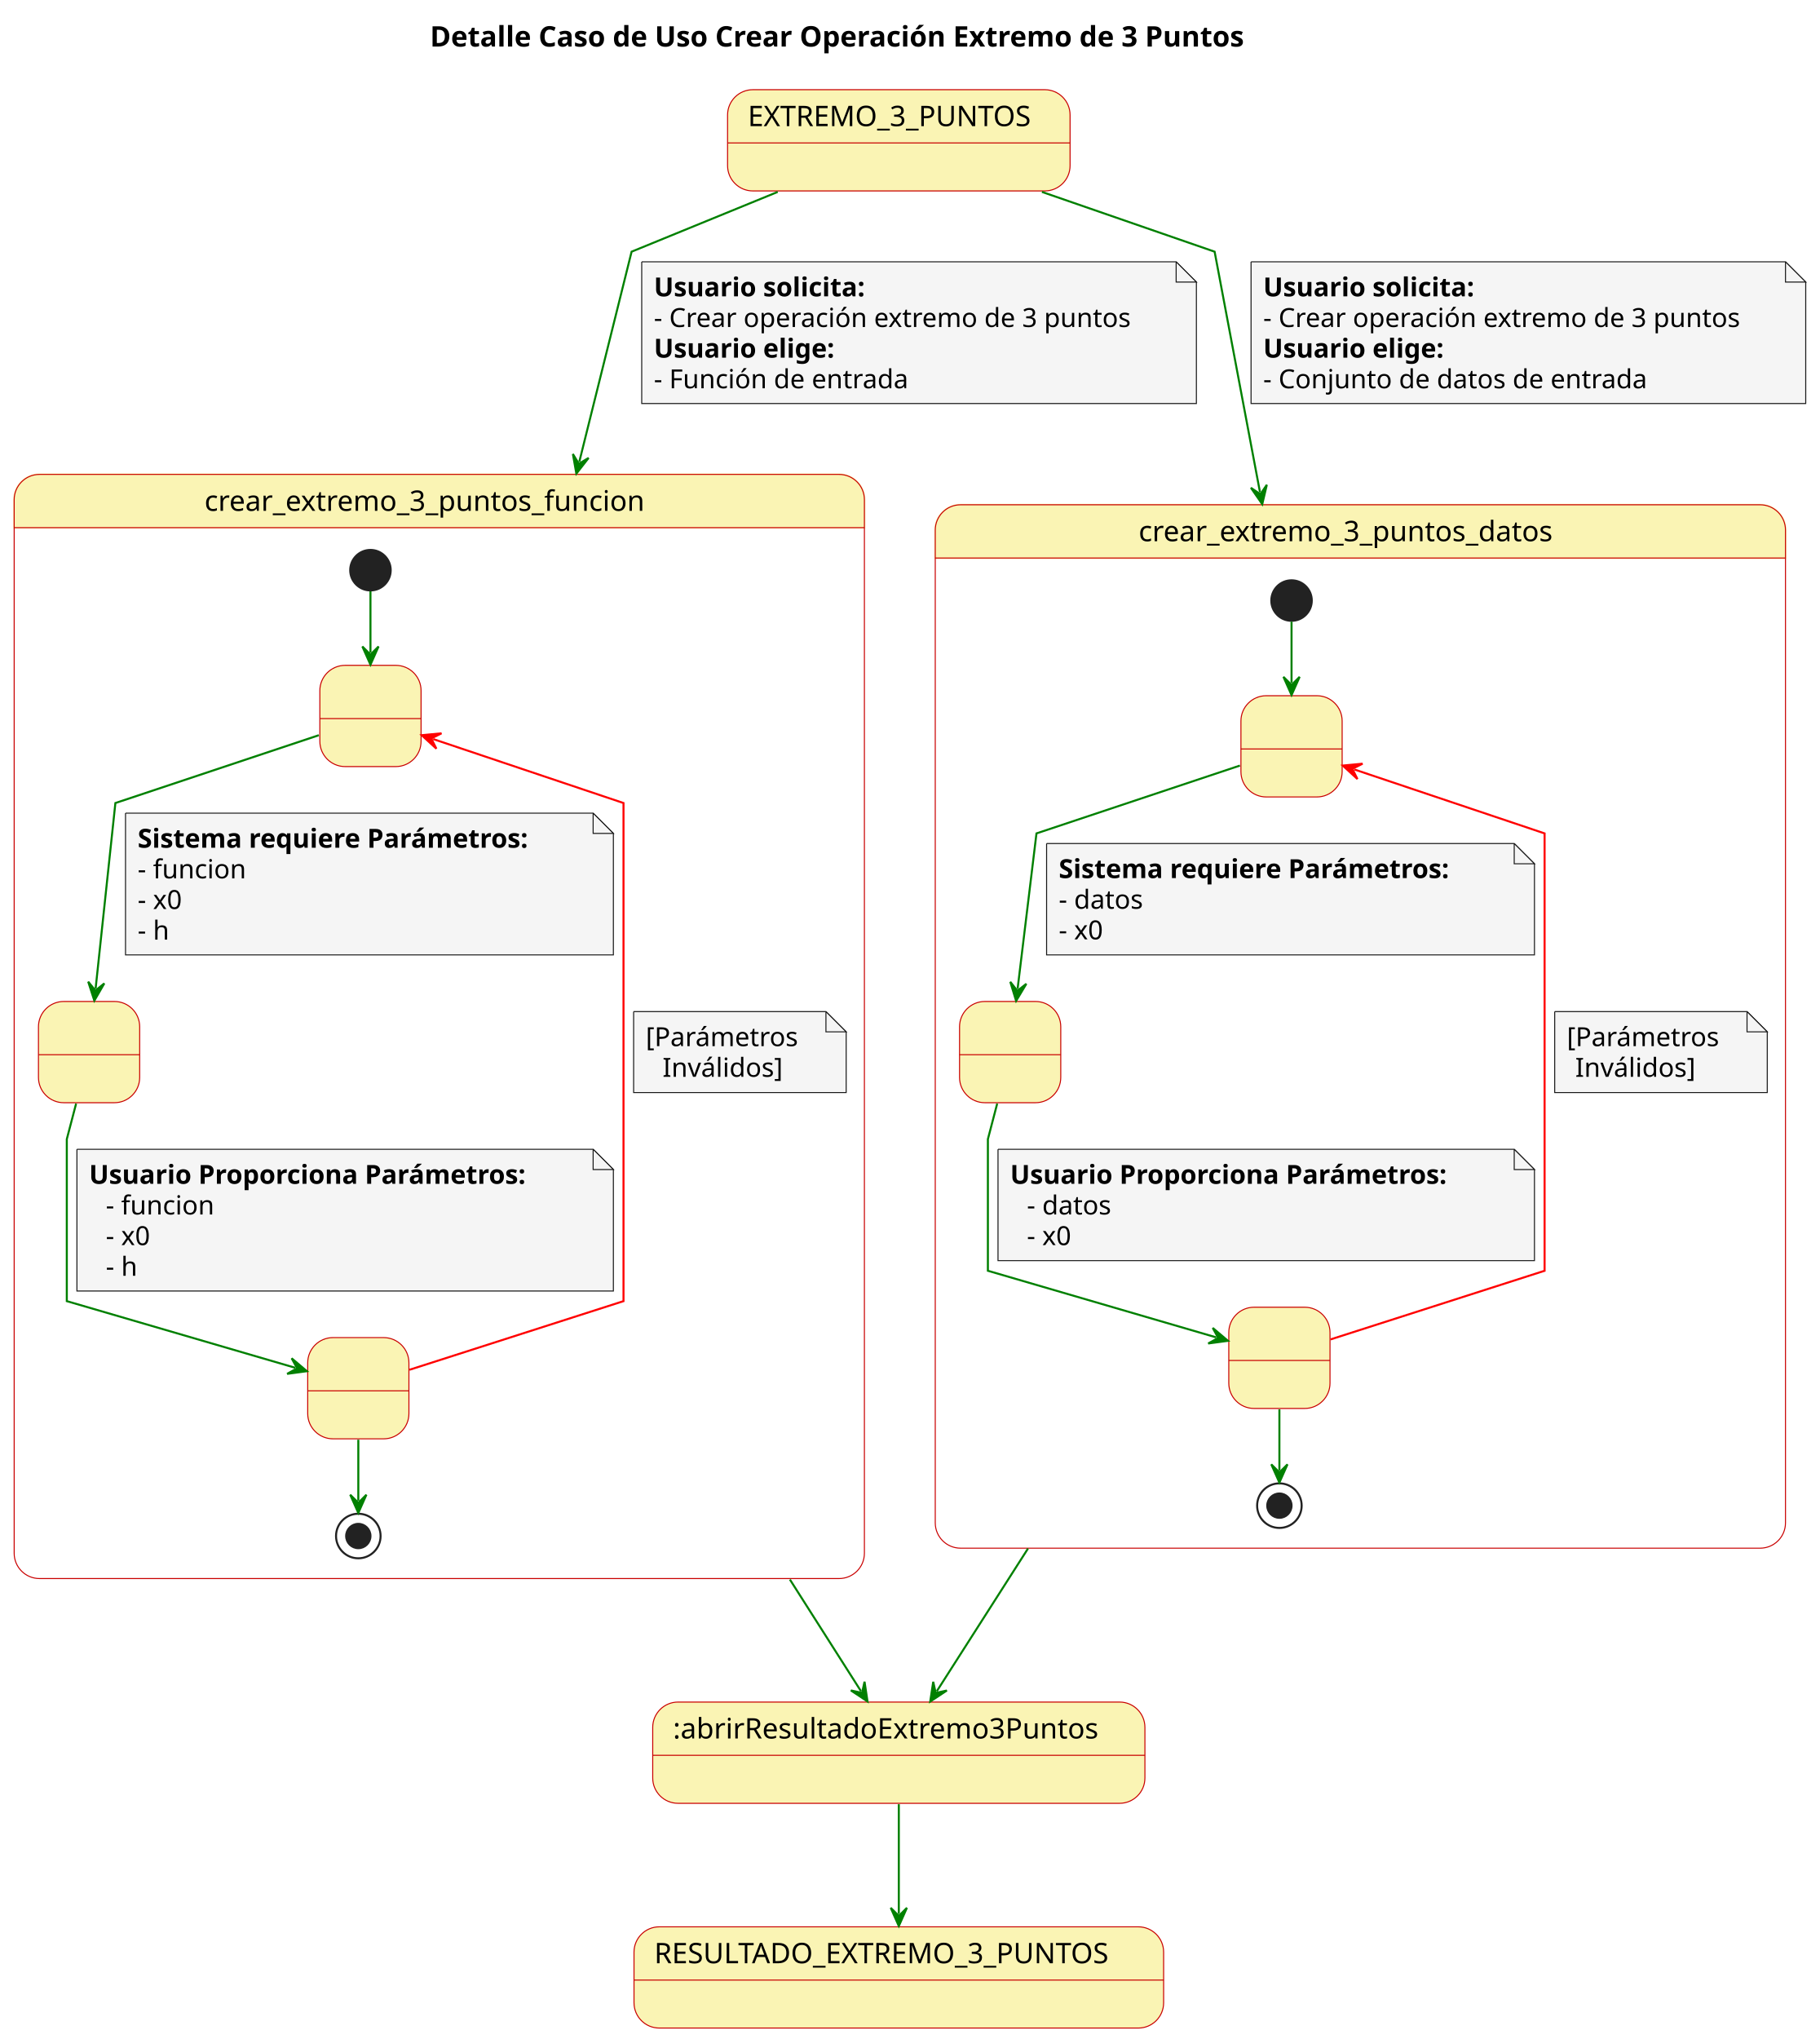
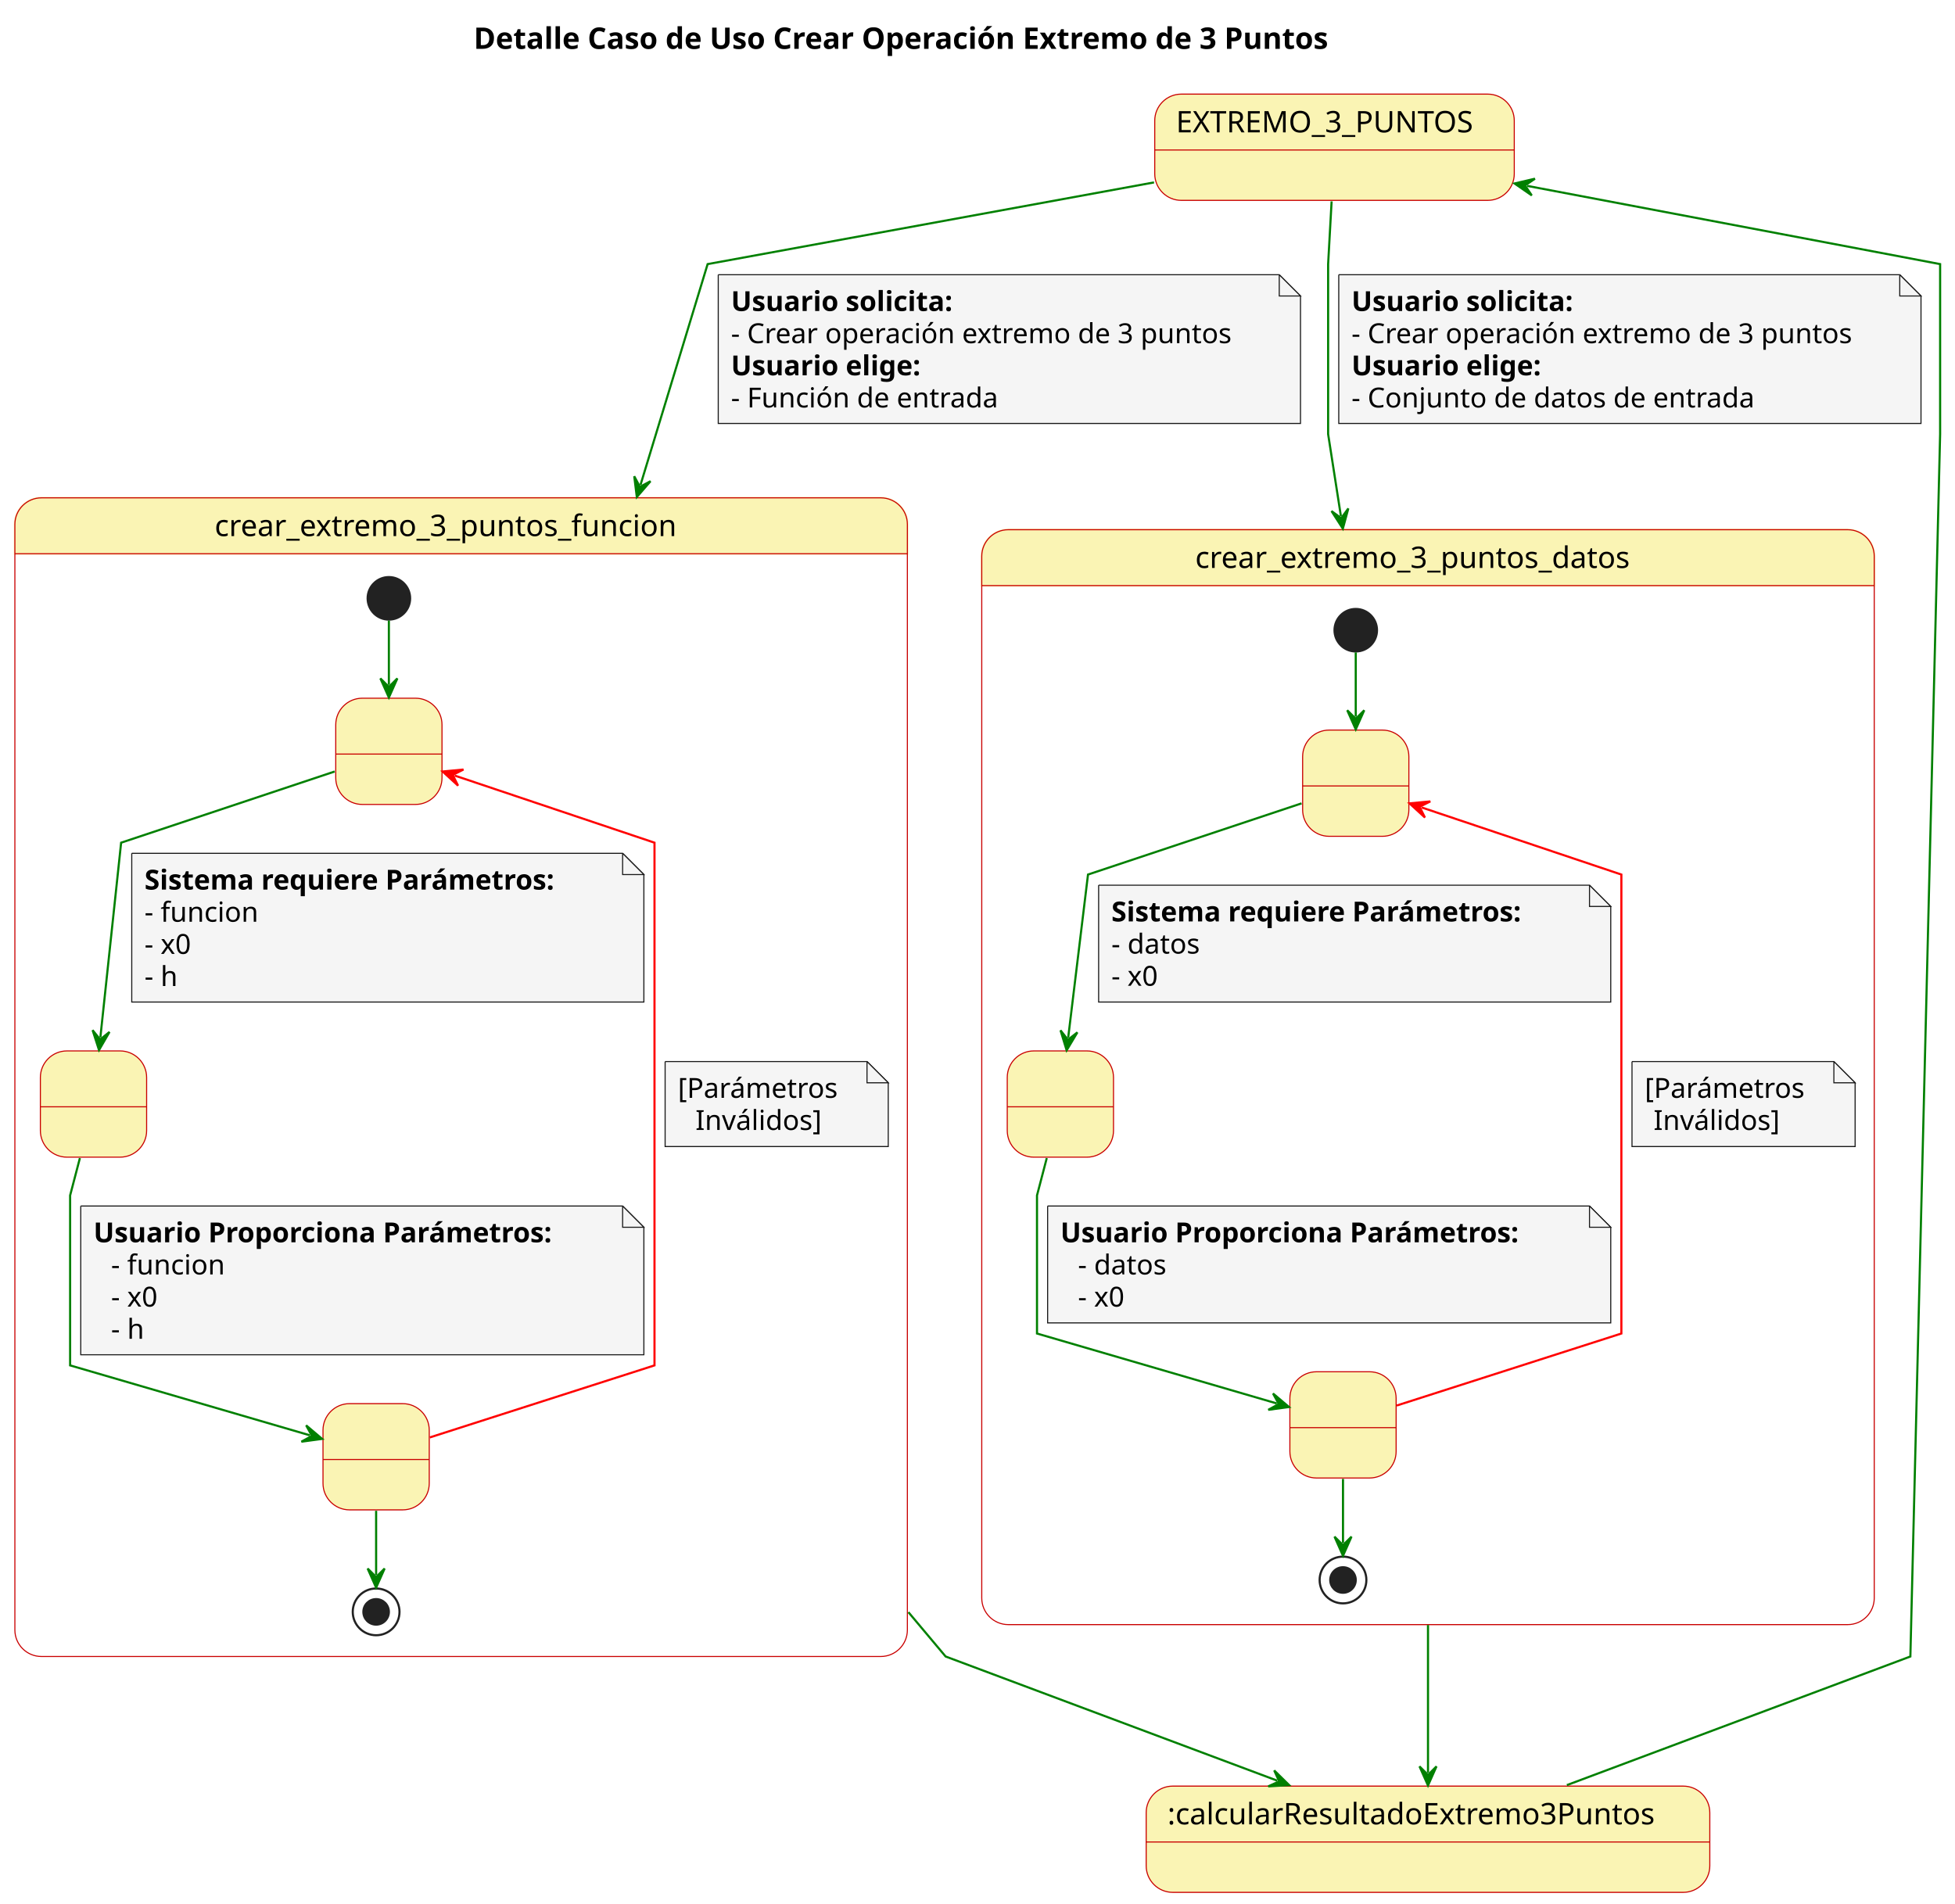
- <svg xmlns="http://www.w3.org/2000/svg" contentStyleType="text/css" data-diagram-type="STATE" height="1007px" preserveAspectRatio="none" style="width:899px;height:1007px;background:#FFFFFF;" version="1.1" viewBox="0 0 899 1007" width="899px" zoomAndPan="magnify">
+ <svg xmlns="http://www.w3.org/2000/svg" contentStyleType="text/css" data-diagram-type="STATE" height="896px" preserveAspectRatio="none" style="width:920px;height:896px;background:#FFFFFF;" version="1.1" viewBox="0 0 920 896" width="920px" zoomAndPan="magnify">
  <defs />
  <g>
-     <g class="title" data-source-line="12">
-       <text fill="#000000" font-family="sans-serif" font-size="14" font-weight="bold" lengthAdjust="spacing" textLength="460.188" x="212.406" y="22.995">Detalle Caso de Uso Crear Operación Extremo de 3 Puntos</text>
+     <g class="title" data-source-line="14">
+       <text fill="#000000" font-family="sans-serif" font-size="14" font-weight="bold" lengthAdjust="spacing" textLength="460.188" x="222.906" y="22.995">Detalle Caso de Uso Crear Operación Extremo de 3 Puntos</text>
+     </g>
+     <g id="EXTREMO_3_PUNTOS">
+       <rect fill="#FAF4B4" height="50" rx="12.5" ry="12.5" style="stroke:#C90000;stroke-width:0.5;" width="169.188" x="543.41" y="44.297" />
+       <line style="stroke:#C90000;stroke-width:0.5;" x1="543.41" x2="712.597" y1="70.594" y2="70.594" />
+       <text fill="#000000" font-family="sans-serif" font-size="14" lengthAdjust="spacing" textLength="149.188" x="553.41" y="62.292">EXTREMO_3_PUNTOS</text>
    </g>
    <path d="M19.5,234.297 L414.5,234.297 A12.5,12.5 0 0 1 427,246.797 L427,260.594 L7,260.594 L7,246.797 A12.5,12.5 0 0 1 19.5,234.297" fill="#FAF4B4" style="stroke:#FAF4B4;stroke-width:1;" />
    <rect fill="none" height="545.297" rx="12.5" ry="12.5" style="stroke:#C90000;stroke-width:0.5;" width="420" x="7" y="234.297" />
    <line style="stroke:#C90000;stroke-width:0.5;" x1="7" x2="427" y1="260.594" y2="260.594" />
    <text fill="#000000" font-family="sans-serif" font-size="14" lengthAdjust="spacing" textLength="231.95" x="101.025" y="252.292">crear_extremo_3_puntos_funcion</text>
    <g id="crear_extremo_3_puntos_funcion.1">
      <rect fill="#FAF4B4" height="50" rx="12.5" ry="12.5" style="stroke:#C90000;stroke-width:0.5;" width="50" x="158" y="328.594" />
      <line style="stroke:#C90000;stroke-width:0.5;" x1="158" x2="208" y1="354.891" y2="354.891" />
      <text fill="#000000" font-family="sans-serif" font-size="14" lengthAdjust="spacing" textLength="4.45" x="180.775" y="346.589"> </text>
    </g>
    <g id="crear_extremo_3_puntos_funcion.2">
      <rect fill="#FAF4B4" height="50" rx="12.5" ry="12.5" style="stroke:#C90000;stroke-width:0.5;" width="50" x="19" y="494.594" />
      <line style="stroke:#C90000;stroke-width:0.5;" x1="19" x2="69" y1="520.891" y2="520.891" />
      <text fill="#000000" font-family="sans-serif" font-size="14" lengthAdjust="spacing" textLength="4.45" x="41.775" y="512.589"> </text>
    </g>
    <g id="crear_extremo_3_puntos_funcion.3">
      <rect fill="#FAF4B4" height="50" rx="12.5" ry="12.5" style="stroke:#C90000;stroke-width:0.5;" width="50" x="152" y="660.594" />
      <line style="stroke:#C90000;stroke-width:0.5;" x1="152" x2="202" y1="686.891" y2="686.891" />
      <text fill="#000000" font-family="sans-serif" font-size="14" lengthAdjust="spacing" textLength="4.45" x="174.775" y="678.589"> </text>
    </g>
    <ellipse cx="183" cy="281.594" fill="#222222" rx="10" ry="10" style="stroke:#222222;stroke-width:1;" />
    <ellipse cx="177" cy="758.594" fill="none" rx="11" ry="11" style="stroke:#222222;stroke-width:1;" />
    <ellipse cx="177" cy="758.594" fill="#222222" rx="6" ry="6" style="stroke:#222222;stroke-width:1;" />
-     <g class="link" data-entity-1="*start*crear_extremo_3_puntos_funcion" data-entity-2="1" data-source-line="35" data-uid="lnk6" id="link_*start*crear_extremo_3_puntos_funcion_1">
+     <g class="link" data-entity-1="*start*crear_extremo_3_puntos_funcion" data-entity-2="1" data-source-line="38" data-uid="lnk5" id="link_*start*crear_extremo_3_puntos_funcion_1">
      <path d="M183,292.034 C183,301.294 183,309.784 183,322.274" fill="none" id="*start*crear_extremo_3_puntos_funcion-to-1" style="stroke:#008000;stroke-width:1;" />
      <polygon fill="#008000" points="183,328.274,187,319.274,183,323.274,179,319.274,183,328.274" style="stroke:#008000;stroke-width:1;" />
    </g>
-     <g class="link" data-entity-1="1" data-entity-2="2" data-source-line="36" data-uid="lnk7" id="link_1_2">
+     <g class="link" data-entity-1="1" data-entity-2="2" data-source-line="39" data-uid="lnk6" id="link_1_2">
      <path d="M157.5,363.094 C120.68,375.364 57,396.594 57,396.594 C57,396.594 51.025,452.627 47.235,488.228" fill="none" id="1-to-2" style="stroke:#008000;stroke-width:1;" />
      <polygon fill="#008000" points="46.6,494.194,51.53,485.668,47.129,489.222,43.575,484.821,46.6,494.194" style="stroke:#008000;stroke-width:1;" />
      <path d="M62,401.594 L62,471.594 L303,471.594 L303,411.594 L293,401.594 L62,401.594" fill="#F5F5F5" style="stroke:#181818;stroke-width:0.5;" />
      <path d="M293,401.594 L293,411.594 L303,411.594 L293,401.594" fill="#F5F5F5" style="stroke:#181818;stroke-width:0.5;" />
      <text fill="#000000" font-family="sans-serif" font-size="13" font-weight="bold" lengthAdjust="spacing" textLength="220.587" x="68" y="418.661">Sistema requiere Parámetros:</text>
      <text fill="#000000" font-family="sans-serif" font-size="13" lengthAdjust="spacing" textLength="56.831" x="68" y="433.793">- funcion</text>
      <text fill="#000000" font-family="sans-serif" font-size="13" lengthAdjust="spacing" textLength="24.788" x="68" y="448.926">- x0</text>
      <text fill="#000000" font-family="sans-serif" font-size="13" lengthAdjust="spacing" textLength="17.062" x="68" y="464.059">- h</text>
    </g>
-     <g class="link" data-entity-1="2" data-entity-2="3" data-source-line="43" data-uid="lnk8" id="link_2_3">
+     <g class="link" data-entity-1="2" data-entity-2="3" data-source-line="46" data-uid="lnk7" id="link_2_3">
      <path d="M37.6,545.024 C35.18,554.264 33,562.594 33,562.594 C33,562.594 33,642.594 33,642.594 C33,642.594 104.49,663.443 145.83,675.503" fill="none" id="2-to-3" style="stroke:#008000;stroke-width:1;" />
      <polygon fill="#008000" points="151.59,677.184,144.07,670.823,146.79,675.784,141.83,678.503,151.59,677.184" style="stroke:#008000;stroke-width:1;" />
      <path d="M38,567.594 L38,637.594 L303,637.594 L303,577.594 L293,567.594 L38,567.594" fill="#F5F5F5" style="stroke:#181818;stroke-width:0.5;" />
      <path d="M293,567.594 L293,577.594 L303,577.594 L293,567.594" fill="#F5F5F5" style="stroke:#181818;stroke-width:0.5;" />
      <text fill="#000000" font-family="sans-serif" font-size="13" font-weight="bold" lengthAdjust="spacing" textLength="244.15" x="44" y="584.661">Usuario Proporciona Parámetros:</text>
      <text fill="#000000" font-family="sans-serif" font-size="13" lengthAdjust="spacing" textLength="56.831" x="52.265" y="599.793">- funcion</text>
      <text fill="#000000" font-family="sans-serif" font-size="13" lengthAdjust="spacing" textLength="24.788" x="52.265" y="614.926">- x0</text>
      <text fill="#000000" font-family="sans-serif" font-size="13" lengthAdjust="spacing" textLength="17.062" x="52.265" y="630.059">- h</text>
    </g>
-     <g class="link" data-entity-1="3" data-entity-2="1" data-source-line="50" data-uid="lnk9" id="link_3_1">
+     <g class="link" data-entity-1="3" data-entity-2="1" data-source-line="53" data-uid="lnk8" id="link_3_1">
      <path d="M202.26,676.494 C240.33,664.294 308,642.594 308,642.594 C308,642.594 308,396.594 308,396.594 C308,396.594 250.508,377.275 213.988,365.005" fill="none" id="3-to-1" style="stroke:#FF0000;stroke-width:1;" />
      <polygon fill="#FF0000" points="208.3,363.094,215.557,369.752,213.04,364.686,218.105,362.168,208.3,363.094" style="stroke:#FF0000;stroke-width:1;" />
      <path d="M313,499.594 L313,539.594 L418,539.594 L418,509.594 L408,499.594 L313,499.594" fill="#F5F5F5" style="stroke:#181818;stroke-width:0.5;" />
      <path d="M408,499.594 L408,509.594 L418,509.594 L408,499.594" fill="#F5F5F5" style="stroke:#181818;stroke-width:0.5;" />
      <text fill="#000000" font-family="sans-serif" font-size="13" lengthAdjust="spacing" textLength="80.019" x="319" y="516.661">[Parámetros</text>
      <text fill="#000000" font-family="sans-serif" font-size="13" lengthAdjust="spacing" textLength="63.007" x="327.265" y="531.793">Inválidos]</text>
    </g>
-     <g class="link" data-entity-1="3" data-entity-2="*end*crear_extremo_3_puntos_funcion" data-source-line="55" data-uid="lnk11" id="link_3_*end*crear_extremo_3_puntos_funcion">
+     <g class="link" data-entity-1="3" data-entity-2="*end*crear_extremo_3_puntos_funcion" data-source-line="58" data-uid="lnk10" id="link_3_*end*crear_extremo_3_puntos_funcion">
      <path d="M177,711.024 C177,723.384 177,731.724 177,741.194" fill="none" id="3-to-*end*crear_extremo_3_puntos_funcion" style="stroke:#008000;stroke-width:1;" />
      <polygon fill="#008000" points="177,747.194,181,738.194,177,742.194,173,738.194,177,747.194" style="stroke:#008000;stroke-width:1;" />
    </g>
    <path d="M474.5,249.297 L869.5,249.297 A12.5,12.5 0 0 1 882,261.797 L882,275.594 L462,275.594 L462,261.797 A12.5,12.5 0 0 1 474.5,249.297" fill="#FAF4B4" style="stroke:#FAF4B4;stroke-width:1;" />
    <rect fill="none" height="515.297" rx="12.5" ry="12.5" style="stroke:#C90000;stroke-width:0.5;" width="420" x="462" y="249.297" />
    <line style="stroke:#C90000;stroke-width:0.5;" x1="462" x2="882" y1="275.594" y2="275.594" />
    <text fill="#000000" font-family="sans-serif" font-size="14" lengthAdjust="spacing" textLength="219.065" x="562.468" y="267.292">crear_extremo_3_puntos_datos</text>
    <g id="crear_extremo_3_puntos_datos.4">
      <rect fill="#FAF4B4" height="50" rx="12.5" ry="12.5" style="stroke:#C90000;stroke-width:0.5;" width="50" x="613" y="343.594" />
      <line style="stroke:#C90000;stroke-width:0.5;" x1="613" x2="663" y1="369.891" y2="369.891" />
      <text fill="#000000" font-family="sans-serif" font-size="14" lengthAdjust="spacing" textLength="4.45" x="635.775" y="361.589"> </text>
    </g>
    <g id="crear_extremo_3_puntos_datos.5">
      <rect fill="#FAF4B4" height="50" rx="12.5" ry="12.5" style="stroke:#C90000;stroke-width:0.5;" width="50" x="474" y="494.594" />
      <line style="stroke:#C90000;stroke-width:0.5;" x1="474" x2="524" y1="520.891" y2="520.891" />
      <text fill="#000000" font-family="sans-serif" font-size="14" lengthAdjust="spacing" textLength="4.45" x="496.775" y="512.589"> </text>
    </g>
    <g id="crear_extremo_3_puntos_datos.6">
      <rect fill="#FAF4B4" height="50" rx="12.5" ry="12.5" style="stroke:#C90000;stroke-width:0.5;" width="50" x="607" y="645.594" />
      <line style="stroke:#C90000;stroke-width:0.5;" x1="607" x2="657" y1="671.891" y2="671.891" />
      <text fill="#000000" font-family="sans-serif" font-size="14" lengthAdjust="spacing" textLength="4.45" x="629.775" y="663.589"> </text>
    </g>
    <ellipse cx="638" cy="296.594" fill="#222222" rx="10" ry="10" style="stroke:#222222;stroke-width:1;" />
    <ellipse cx="632" cy="743.594" fill="none" rx="11" ry="11" style="stroke:#222222;stroke-width:1;" />
    <ellipse cx="632" cy="743.594" fill="#222222" rx="6" ry="6" style="stroke:#222222;stroke-width:1;" />
-     <g class="link" data-entity-1="*start*crear_extremo_3_puntos_datos" data-entity-2="4" data-source-line="64" data-uid="lnk13" id="link_*start*crear_extremo_3_puntos_datos_4">
+     <g class="link" data-entity-1="*start*crear_extremo_3_puntos_datos" data-entity-2="4" data-source-line="67" data-uid="lnk12" id="link_*start*crear_extremo_3_puntos_datos_4">
      <path d="M638,307.034 C638,316.294 638,324.784 638,337.274" fill="none" id="*start*crear_extremo_3_puntos_datos-to-4" style="stroke:#008000;stroke-width:1;" />
      <polygon fill="#008000" points="638,343.274,642,334.274,638,338.274,634,334.274,638,343.274" style="stroke:#008000;stroke-width:1;" />
    </g>
-     <g class="link" data-entity-1="4" data-entity-2="5" data-source-line="65" data-uid="lnk14" id="link_4_5">
+     <g class="link" data-entity-1="4" data-entity-2="5" data-source-line="68" data-uid="lnk13" id="link_4_5">
      <path d="M612.5,378.094 C575.68,390.364 512,411.594 512,411.594 C512,411.594 506.514,456.788 502.675,488.358" fill="none" id="4-to-5" style="stroke:#008000;stroke-width:1;" />
      <polygon fill="#008000" points="501.95,494.314,507.007,485.863,502.554,489.35,499.066,484.897,501.95,494.314" style="stroke:#008000;stroke-width:1;" />
      <path d="M517,416.594 L517,471.594 L758,471.594 L758,426.594 L748,416.594 L517,416.594" fill="#F5F5F5" style="stroke:#181818;stroke-width:0.5;" />
      <path d="M748,416.594 L748,426.594 L758,426.594 L748,416.594" fill="#F5F5F5" style="stroke:#181818;stroke-width:0.5;" />
      <text fill="#000000" font-family="sans-serif" font-size="13" font-weight="bold" lengthAdjust="spacing" textLength="220.587" x="523" y="433.661">Sistema requiere Parámetros:</text>
      <text fill="#000000" font-family="sans-serif" font-size="13" lengthAdjust="spacing" textLength="44.865" x="523" y="448.793">- datos</text>
      <text fill="#000000" font-family="sans-serif" font-size="13" lengthAdjust="spacing" textLength="24.788" x="523" y="463.926">- x0</text>
    </g>
-     <g class="link" data-entity-1="5" data-entity-2="6" data-source-line="71" data-uid="lnk15" id="link_5_6">
+     <g class="link" data-entity-1="5" data-entity-2="6" data-source-line="74" data-uid="lnk14" id="link_5_6">
      <path d="M492.6,545.024 C490.18,554.264 488,562.594 488,562.594 C488,562.594 488,627.594 488,627.594 C488,627.594 559.49,648.443 600.83,660.503" fill="none" id="5-to-6" style="stroke:#008000;stroke-width:1;" />
      <polygon fill="#008000" points="606.59,662.184,599.07,655.823,601.79,660.784,596.83,663.503,606.59,662.184" style="stroke:#008000;stroke-width:1;" />
      <path d="M493,567.594 L493,622.594 L758,622.594 L758,577.594 L748,567.594 L493,567.594" fill="#F5F5F5" style="stroke:#181818;stroke-width:0.5;" />
      <path d="M748,567.594 L748,577.594 L758,577.594 L748,567.594" fill="#F5F5F5" style="stroke:#181818;stroke-width:0.5;" />
      <text fill="#000000" font-family="sans-serif" font-size="13" font-weight="bold" lengthAdjust="spacing" textLength="244.15" x="499" y="584.661">Usuario Proporciona Parámetros:</text>
      <text fill="#000000" font-family="sans-serif" font-size="13" lengthAdjust="spacing" textLength="44.865" x="507.265" y="599.793">- datos</text>
      <text fill="#000000" font-family="sans-serif" font-size="13" lengthAdjust="spacing" textLength="24.788" x="507.265" y="614.926">- x0</text>
    </g>
-     <g class="link" data-entity-1="6" data-entity-2="4" data-source-line="77" data-uid="lnk16" id="link_6_4">
+     <g class="link" data-entity-1="6" data-entity-2="4" data-source-line="80" data-uid="lnk15" id="link_6_4">
      <path d="M657.26,661.494 C695.33,649.294 763,627.594 763,627.594 C763,627.594 763,411.594 763,411.594 C763,411.594 705.508,392.275 668.988,380.005" fill="none" id="6-to-4" style="stroke:#FF0000;stroke-width:1;" />
      <polygon fill="#FF0000" points="663.3,378.094,670.557,384.752,668.04,379.686,673.105,377.168,663.3,378.094" style="stroke:#FF0000;stroke-width:1;" />
      <path d="M768,499.594 L768,539.594 L873,539.594 L873,509.594 L863,499.594 L768,499.594" fill="#F5F5F5" style="stroke:#181818;stroke-width:0.5;" />
      <path d="M863,499.594 L863,509.594 L873,509.594 L863,499.594" fill="#F5F5F5" style="stroke:#181818;stroke-width:0.5;" />
      <text fill="#000000" font-family="sans-serif" font-size="13" lengthAdjust="spacing" textLength="80.019" x="774" y="516.661">[Parámetros</text>
      <text fill="#000000" font-family="sans-serif" font-size="13" lengthAdjust="spacing" textLength="63.007" x="778.132" y="531.793">Inválidos]</text>
    </g>
-     <g class="link" data-entity-1="6" data-entity-2="*end*crear_extremo_3_puntos_datos" data-source-line="82" data-uid="lnk18" id="link_6_*end*crear_extremo_3_puntos_datos">
+     <g class="link" data-entity-1="6" data-entity-2="*end*crear_extremo_3_puntos_datos" data-source-line="85" data-uid="lnk17" id="link_6_*end*crear_extremo_3_puntos_datos">
      <path d="M632,696.024 C632,708.384 632,716.724 632,726.194" fill="none" id="6-to-*end*crear_extremo_3_puntos_datos" style="stroke:#008000;stroke-width:1;" />
      <polygon fill="#008000" points="632,732.194,636,723.194,632,727.194,628,723.194,632,732.194" style="stroke:#008000;stroke-width:1;" />
    </g>
-     <g id="EXTREMO_3_PUNTOS">
-       <rect fill="#FAF4B4" height="50" rx="12.5" ry="12.5" style="stroke:#C90000;stroke-width:0.5;" width="169.188" x="359.41" y="44.297" />
-       <line style="stroke:#C90000;stroke-width:0.5;" x1="359.41" x2="528.597" y1="70.594" y2="70.594" />
-       <text fill="#000000" font-family="sans-serif" font-size="14" lengthAdjust="spacing" textLength="149.188" x="369.41" y="62.292">EXTREMO_3_PUNTOS</text>
+     <g id=":calcularResultadoExtremo3Puntos">
+       <rect fill="#FAF4B4" height="50" rx="12.5" ry="12.5" style="stroke:#C90000;stroke-width:0.5;" width="265.232" x="539.38" y="840.597" />
+       <line style="stroke:#C90000;stroke-width:0.5;" x1="539.38" x2="804.612" y1="866.894" y2="866.894" />
+       <text fill="#000000" font-family="sans-serif" font-size="14" lengthAdjust="spacing" textLength="245.232" x="549.38" y="858.592">:calcularResultadoExtremo3Puntos</text>
    </g>
-     <g id=":abrirResultadoExtremo3Puntos">
-       <rect fill="#FAF4B4" height="50" rx="12.5" ry="12.5" style="stroke:#C90000;stroke-width:0.5;" width="243.139" x="322.43" y="840.597" />
-       <line style="stroke:#C90000;stroke-width:0.5;" x1="322.43" x2="565.569" y1="866.894" y2="866.894" />
-       <text fill="#000000" font-family="sans-serif" font-size="14" lengthAdjust="spacing" textLength="223.139" x="332.43" y="858.592">:abrirResultadoExtremo3Puntos</text>
+     <g class="link" data-entity-1="EXTREMO_3_PUNTOS" data-entity-2="crear_extremo_3_puntos_funcion" data-source-line="18" data-uid="lnk2" id="link_EXTREMO_3_PUNTOS_crear_extremo_3_puntos_funcion">
+       <path d="M543.07,85.847 C455.92,101.797 333,124.297 333,124.297 C333,124.297 320.205,166.386 301.425,228.176" fill="none" id="EXTREMO_3_PUNTOS-to-crear_extremo_3_puntos_funcion" style="stroke:#008000;stroke-width:1;" />
+       <polygon fill="#008000" points="299.68,233.917,306.124,226.469,301.134,229.133,298.47,224.143,299.68,233.917" style="stroke:#008000;stroke-width:1;" />
+       <path d="M338,129.297 L338,199.297 L612,199.297 L612,139.297 L602,129.297 L338,129.297" fill="#F5F5F5" style="stroke:#181818;stroke-width:0.5;" />
+       <path d="M602,129.297 L602,139.297 L612,139.297 L602,129.297" fill="#F5F5F5" style="stroke:#181818;stroke-width:0.5;" />
+       <text fill="#000000" font-family="sans-serif" font-size="13" font-weight="bold" lengthAdjust="spacing" textLength="118.574" x="344" y="146.364">Usuario solicita:</text>
+       <text fill="#000000" font-family="sans-serif" font-size="13" lengthAdjust="spacing" textLength="253.506" x="344" y="161.497">- Crear operación extremo de 3 puntos</text>
+       <text fill="#000000" font-family="sans-serif" font-size="13" font-weight="bold" lengthAdjust="spacing" textLength="101.696" x="344" y="176.629">Usuario elige:</text>
+       <text fill="#000000" font-family="sans-serif" font-size="13" lengthAdjust="spacing" textLength="135.11" x="344" y="191.762">- Función de entrada</text>
    </g>
-     <g id="RESULTADO_EXTREMO_3_PUNTOS">
-       <rect fill="#FAF4B4" height="50" rx="12.5" ry="12.5" style="stroke:#C90000;stroke-width:0.5;" width="261.623" x="313.19" y="951.597" />
-       <line style="stroke:#C90000;stroke-width:0.5;" x1="313.19" x2="574.813" y1="977.894" y2="977.894" />
-       <text fill="#000000" font-family="sans-serif" font-size="14" lengthAdjust="spacing" textLength="241.623" x="323.19" y="969.592">RESULTADO_EXTREMO_3_PUNTOS</text>
+     <g class="link" data-entity-1="EXTREMO_3_PUNTOS" data-entity-2="crear_extremo_3_puntos_datos" data-source-line="25" data-uid="lnk3" id="link_EXTREMO_3_PUNTOS_crear_extremo_3_puntos_datos">
+       <path d="M626.64,94.777 C625.85,109.057 625,124.297 625,124.297 C625,124.297 625,204.297 625,204.297 C625,204.297 626.838,216.068 631.008,242.878" fill="none" id="EXTREMO_3_PUNTOS-to-crear_extremo_3_puntos_datos" style="stroke:#008000;stroke-width:1;" />
+       <polygon fill="#008000" points="631.93,248.807,634.499,239.299,631.162,243.866,626.594,240.529,631.93,248.807" style="stroke:#008000;stroke-width:1;" />
+       <path d="M630,129.297 L630,199.297 L904,199.297 L904,139.297 L894,129.297 L630,129.297" fill="#F5F5F5" style="stroke:#181818;stroke-width:0.5;" />
+       <path d="M894,129.297 L894,139.297 L904,139.297 L894,129.297" fill="#F5F5F5" style="stroke:#181818;stroke-width:0.5;" />
+       <text fill="#000000" font-family="sans-serif" font-size="13" font-weight="bold" lengthAdjust="spacing" textLength="118.574" x="636" y="146.364">Usuario solicita:</text>
+       <text fill="#000000" font-family="sans-serif" font-size="13" lengthAdjust="spacing" textLength="253.506" x="636" y="161.497">- Crear operación extremo de 3 puntos</text>
+       <text fill="#000000" font-family="sans-serif" font-size="13" font-weight="bold" lengthAdjust="spacing" textLength="101.696" x="636" y="176.629">Usuario elige:</text>
+       <text fill="#000000" font-family="sans-serif" font-size="13" lengthAdjust="spacing" textLength="203.169" x="636" y="191.762">- Conjunto de datos de entrada</text>
    </g>
-     <g class="link" data-entity-1="EXTREMO_3_PUNTOS" data-entity-2="crear_extremo_3_puntos_funcion" data-source-line="15" data-uid="lnk3" id="link_EXTREMO_3_PUNTOS_crear_extremo_3_puntos_funcion">
-       <path d="M384.18,94.777 C349.25,109.057 312,124.297 312,124.297 C312,124.297 301.539,166.304 286.159,228.095" fill="none" id="EXTREMO_3_PUNTOS-to-crear_extremo_3_puntos_funcion" style="stroke:#008000;stroke-width:1;" />
-       <polygon fill="#008000" points="284.71,233.917,290.765,226.149,285.918,229.065,283.002,224.217,284.71,233.917" style="stroke:#008000;stroke-width:1;" />
-       <path d="M317,129.297 L317,199.297 L591,199.297 L591,139.297 L581,129.297 L317,129.297" fill="#F5F5F5" style="stroke:#181818;stroke-width:0.5;" />
-       <path d="M581,129.297 L581,139.297 L591,139.297 L581,129.297" fill="#F5F5F5" style="stroke:#181818;stroke-width:0.5;" />
-       <text fill="#000000" font-family="sans-serif" font-size="13" font-weight="bold" lengthAdjust="spacing" textLength="118.574" x="323" y="146.364">Usuario solicita:</text>
-       <text fill="#000000" font-family="sans-serif" font-size="13" lengthAdjust="spacing" textLength="253.506" x="323" y="161.497">- Crear operación extremo de 3 puntos</text>
-       <text fill="#000000" font-family="sans-serif" font-size="13" font-weight="bold" lengthAdjust="spacing" textLength="101.696" x="323" y="176.629">Usuario elige:</text>
-       <text fill="#000000" font-family="sans-serif" font-size="13" lengthAdjust="spacing" textLength="135.11" x="323" y="191.762">- Función de entrada</text>
+     <g class="link" data-entity-1="crear_extremo_3_puntos_funcion" data-entity-2=":calcularResultadoExtremo3Puntos" data-source-line="90" data-uid="lnk19" id="link_crear_extremo_3_puntos_funcion_:calcularResultadoExtremo3Puntos">
+       <path d="M427.49,758.737 C438.42,771.757 445,779.597 445,779.597 C445,779.597 533.971,812.913 601.031,838.023" fill="none" id="crear_extremo_3_puntos_funcion-to-:calcularResultadoExtremo3Puntos" style="stroke:#008000;stroke-width:1;" />
+       <polygon fill="#008000" points="606.65,840.127,599.624,833.225,601.967,838.374,596.819,840.717,606.65,840.127" style="stroke:#008000;stroke-width:1;" />
    </g>
-     <g class="link" data-entity-1="EXTREMO_3_PUNTOS" data-entity-2="crear_extremo_3_puntos_datos" data-source-line="22" data-uid="lnk4" id="link_EXTREMO_3_PUNTOS_crear_extremo_3_puntos_datos">
-       <path d="M514.7,94.777 C555.97,109.057 600,124.297 600,124.297 C600,124.297 609.407,174.191 622.417,243.111" fill="none" id="EXTREMO_3_PUNTOS-to-crear_extremo_3_puntos_datos" style="stroke:#008000;stroke-width:1;" />
-       <polygon fill="#008000" points="623.53,249.007,625.791,239.421,622.602,244.094,617.93,240.905,623.53,249.007" style="stroke:#008000;stroke-width:1;" />
-       <path d="M618,129.297 L618,199.297 L892,199.297 L892,139.297 L882,129.297 L618,129.297" fill="#F5F5F5" style="stroke:#181818;stroke-width:0.5;" />
-       <path d="M882,129.297 L882,139.297 L892,139.297 L882,129.297" fill="#F5F5F5" style="stroke:#181818;stroke-width:0.5;" />
-       <text fill="#000000" font-family="sans-serif" font-size="13" font-weight="bold" lengthAdjust="spacing" textLength="118.574" x="624" y="146.364">Usuario solicita:</text>
-       <text fill="#000000" font-family="sans-serif" font-size="13" lengthAdjust="spacing" textLength="253.506" x="624" y="161.497">- Crear operación extremo de 3 puntos</text>
-       <text fill="#000000" font-family="sans-serif" font-size="13" font-weight="bold" lengthAdjust="spacing" textLength="101.696" x="624" y="176.629">Usuario elige:</text>
-       <text fill="#000000" font-family="sans-serif" font-size="13" lengthAdjust="spacing" textLength="203.169" x="624" y="191.762">- Conjunto de datos de entrada</text>
+     <g class="link" data-entity-1="crear_extremo_3_puntos_datos" data-entity-2=":calcularResultadoExtremo3Puntos" data-source-line="91" data-uid="lnk20" id="link_crear_extremo_3_puntos_datos_:calcularResultadoExtremo3Puntos">
+       <path d="M672,764.777 C672,795.437 672,816.237 672,834.317" fill="none" id="crear_extremo_3_puntos_datos-to-:calcularResultadoExtremo3Puntos" style="stroke:#008000;stroke-width:1;" />
+       <polygon fill="#008000" points="672,840.317,676,831.317,672,835.317,668,831.317,672,840.317" style="stroke:#008000;stroke-width:1;" />
    </g>
-     <g class="link" data-entity-1="crear_extremo_3_puntos_funcion" data-entity-2=":abrirResultadoExtremo3Puntos" data-source-line="87" data-uid="lnk20" id="link_crear_extremo_3_puntos_funcion_:abrirResultadoExtremo3Puntos">
-       <path d="M390.2,780.077 C405.62,804.297 415.758,820.226 425.308,835.226" fill="none" id="crear_extremo_3_puntos_funcion-to-:abrirResultadoExtremo3Puntos" style="stroke:#008000;stroke-width:1;" />
-       <polygon fill="#008000" points="428.53,840.287,427.071,830.547,425.845,836.069,420.322,834.843,428.53,840.287" style="stroke:#008000;stroke-width:1;" />
-     </g>
-     <g class="link" data-entity-1="crear_extremo_3_puntos_datos" data-entity-2=":abrirResultadoExtremo3Puntos" data-source-line="88" data-uid="lnk21" id="link_crear_extremo_3_puntos_datos_:abrirResultadoExtremo3Puntos">
-       <path d="M507.81,764.777 C488.21,795.437 474.312,817.182 462.752,835.262" fill="none" id="crear_extremo_3_puntos_datos-to-:abrirResultadoExtremo3Puntos" style="stroke:#008000;stroke-width:1;" />
-       <polygon fill="#008000" points="459.52,840.317,467.738,834.889,462.213,836.104,460.998,830.58,459.52,840.317" style="stroke:#008000;stroke-width:1;" />
-     </g>
-     <g class="link" data-entity-1=":abrirResultadoExtremo3Puntos" data-entity-2="RESULTADO_EXTREMO_3_PUNTOS" data-source-line="90" data-uid="lnk23" id="link_:abrirResultadoExtremo3Puntos_RESULTADO_EXTREMO_3_PUNTOS">
-       <path d="M444,891.057 C444,909.007 444,927.287 444,945.217" fill="none" id=":abrirResultadoExtremo3Puntos-to-RESULTADO_EXTREMO_3_PUNTOS" style="stroke:#008000;stroke-width:1;" />
-       <polygon fill="#008000" points="444,951.217,448,942.217,444,946.217,440,942.217,444,951.217" style="stroke:#008000;stroke-width:1;" />
+     <g class="link" data-entity-1=":calcularResultadoExtremo3Puntos" data-entity-2="EXTREMO_3_PUNTOS" data-source-line="93" data-uid="lnk21" id="link_:calcularResultadoExtremo3Puntos_EXTREMO_3_PUNTOS">
+       <path d="M737.35,840.127 C804.41,815.017 899,779.597 899,779.597 C899,779.597 913,204.297 913,204.297 C913,204.297 913,124.297 913,124.297 C913,124.297 802.645,103.394 718.635,87.474" fill="none" id=":calcularResultadoExtremo3Puntos-to-EXTREMO_3_PUNTOS" style="stroke:#008000;stroke-width:1;" />
+       <polygon fill="#008000" points="712.74,86.357,720.838,91.963,717.653,87.288,722.327,84.103,712.74,86.357" style="stroke:#008000;stroke-width:1;" />
    </g>
  </g>
</svg>
